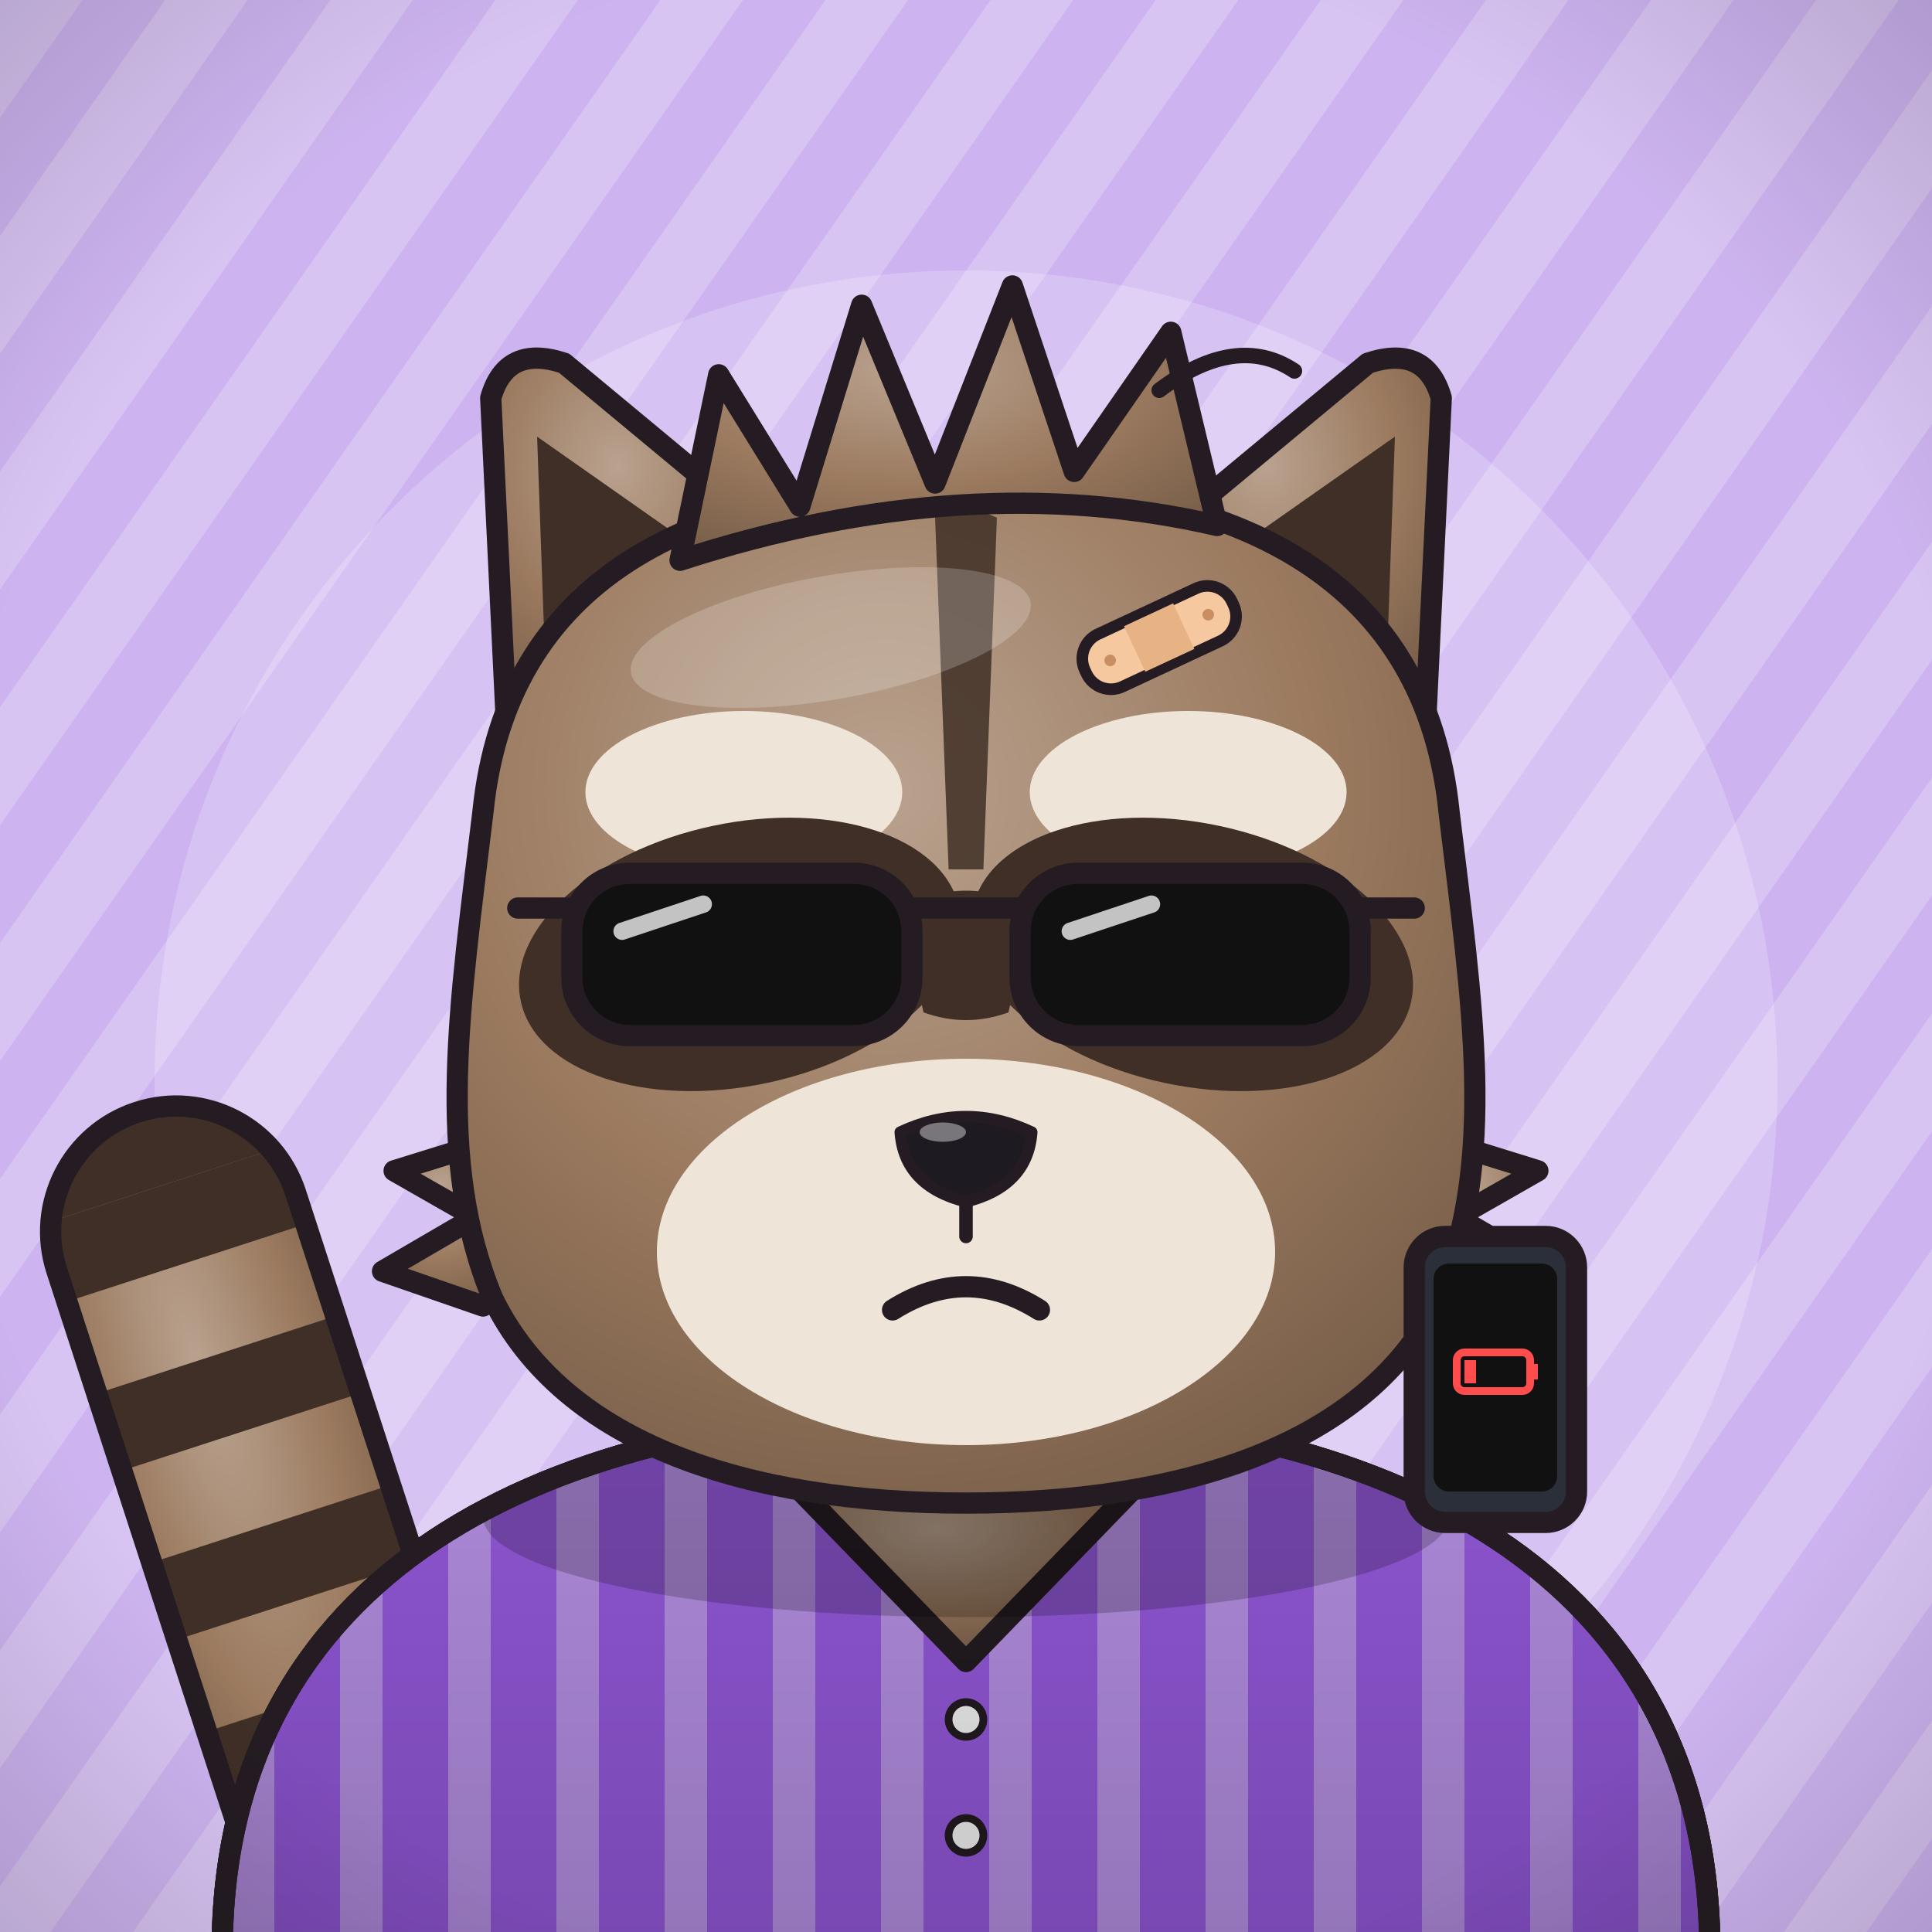
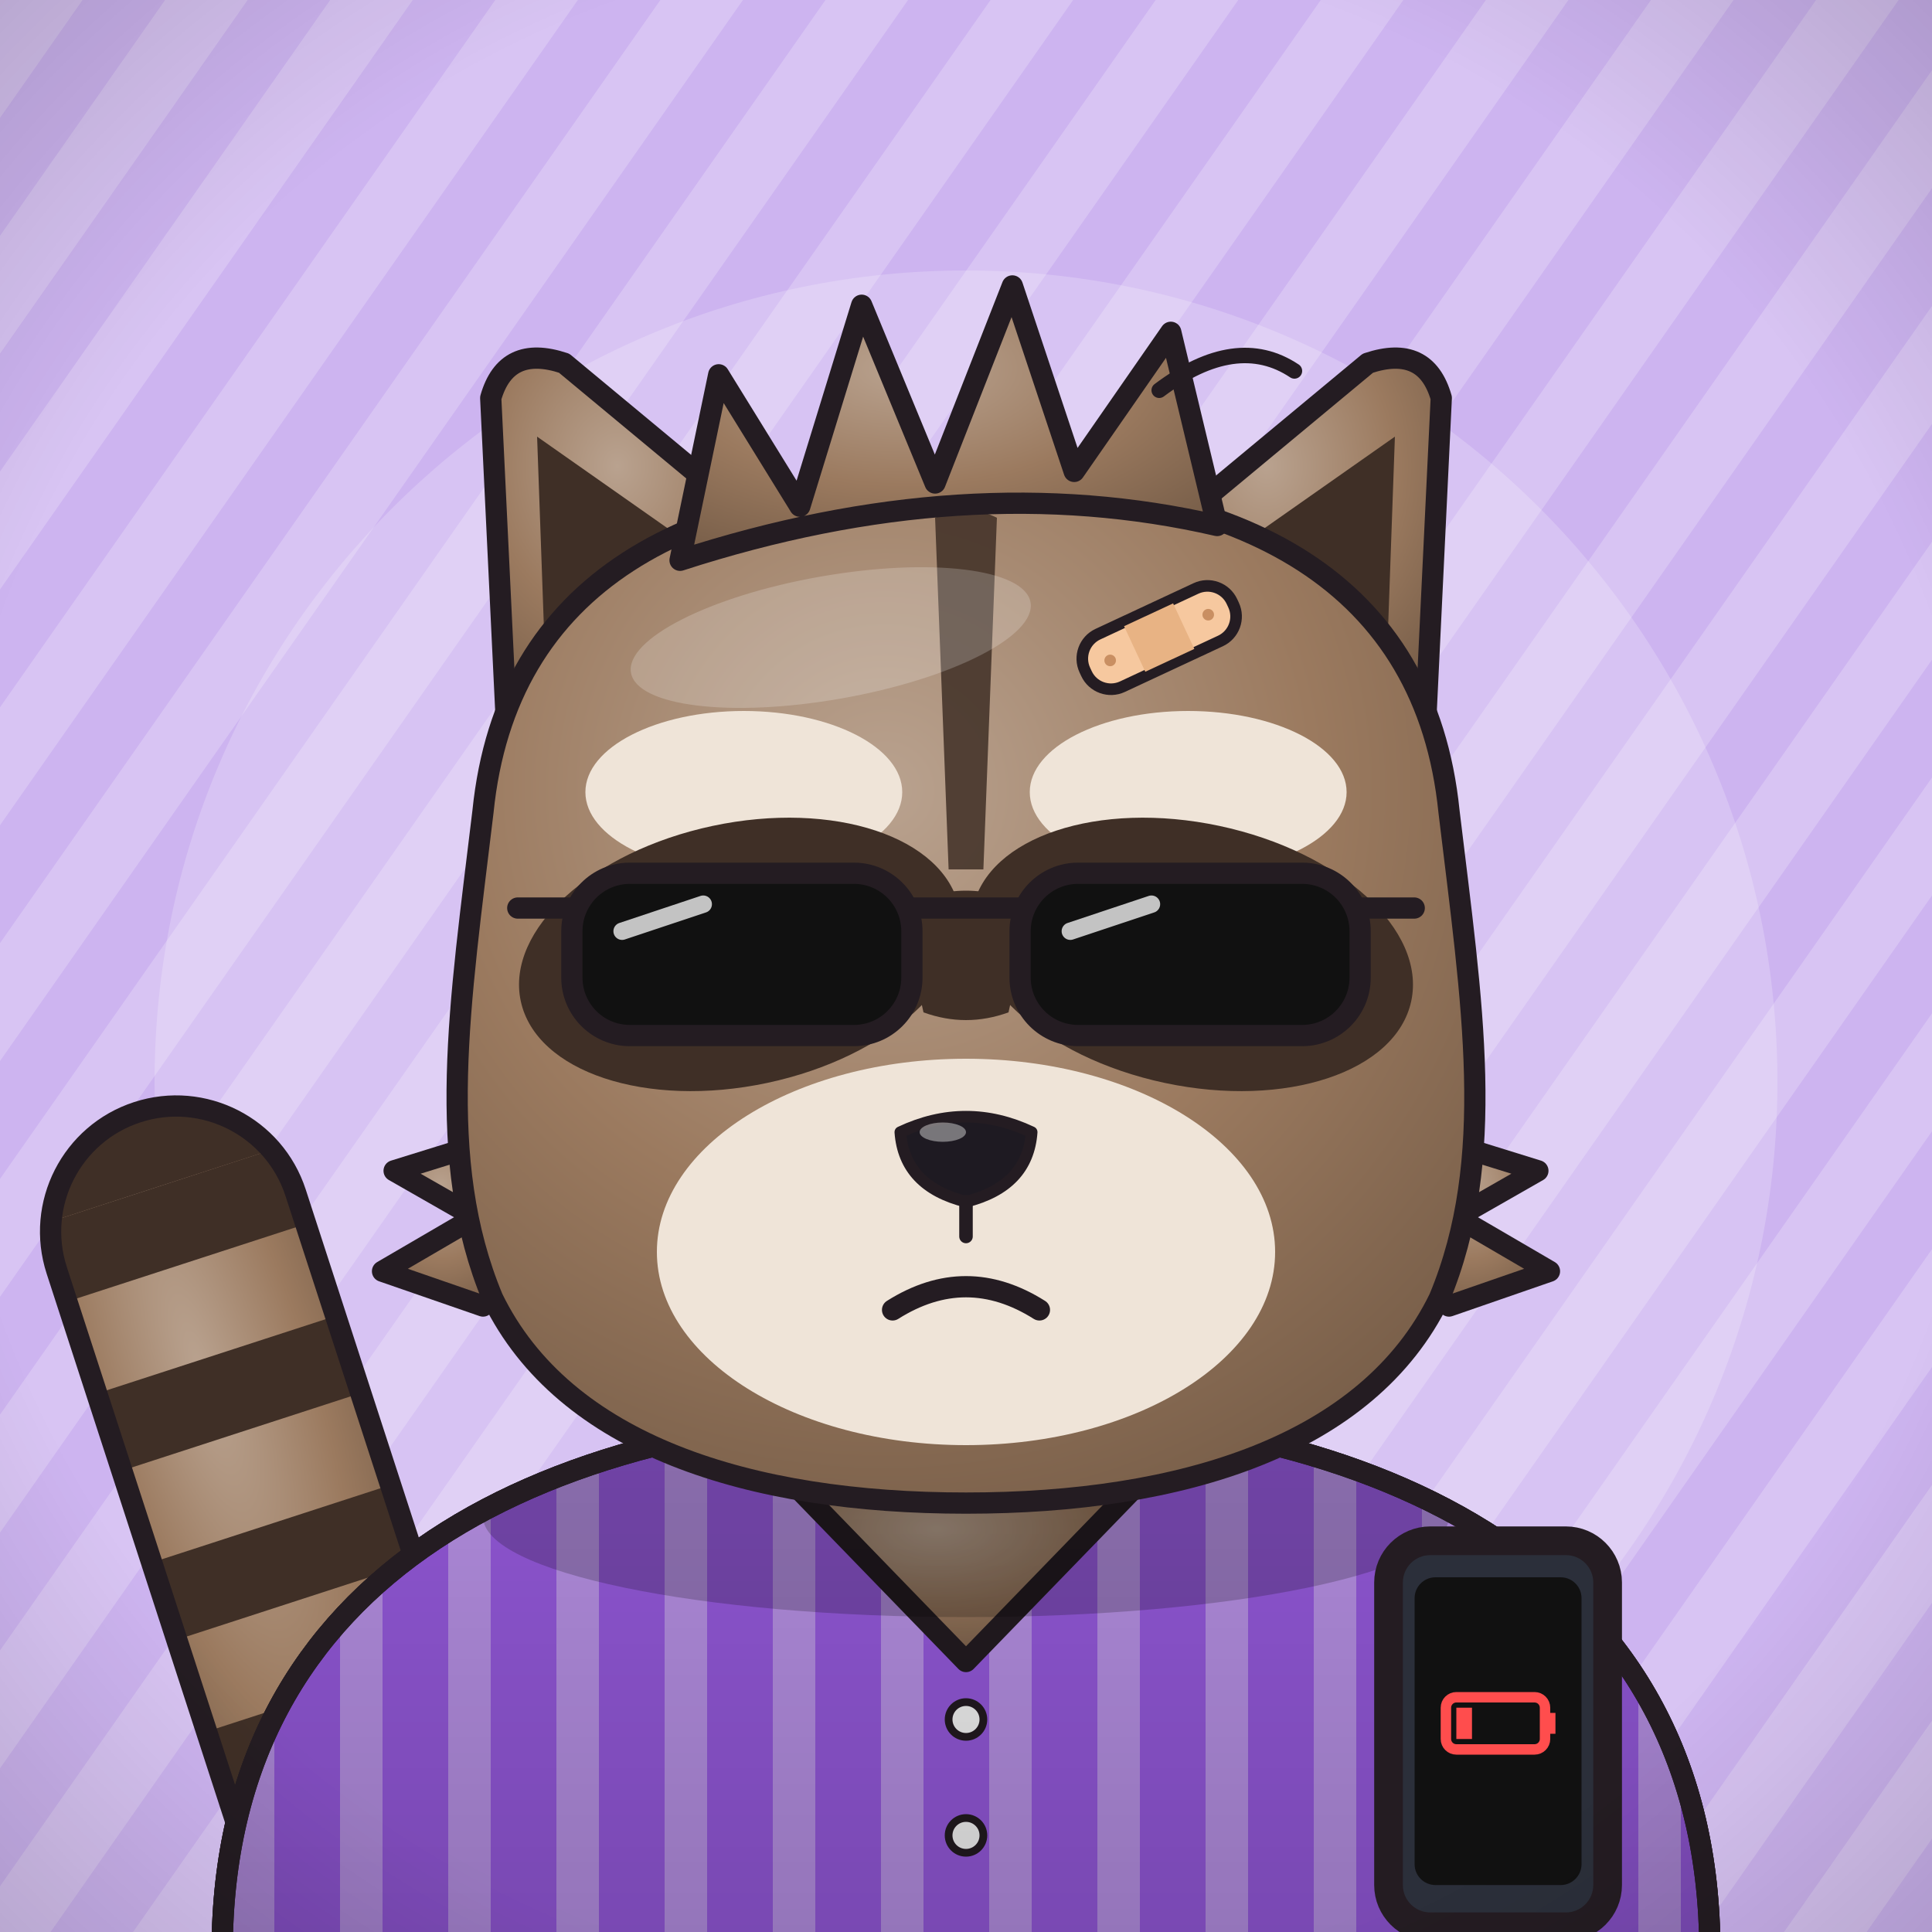
<svg xmlns="http://www.w3.org/2000/svg" viewBox="0 0 1000 1000" width="1000" height="1000">
  <defs>
    <clipPath id="bodyclip">
      <path d="M115 1010 C115 815 280 730 500 730 C720 730 885 815 885 1010 Z" />
    </clipPath>
    <radialGradient id="fs" cx=".42" cy=".3" r=".85">
      <stop offset="0" stop-color="#b9a28f" />
      <stop offset=".5" stop-color="#9b7a5f" />
      <stop offset="1" stop-color="#705844" />
    </radialGradient>
    <linearGradient id="bodyshade" x1="0" y1="0" x2="0" y2="1">
      <stop offset=".55" stop-color="#000" stop-opacity="0" />
      <stop offset="1" stop-color="#000" stop-opacity=".22" />
    </linearGradient>
    <clipPath id="eye0">
      <ellipse cx="390" cy="492" rx="37" ry="33" />
    </clipPath>
    <clipPath id="eye1">
      <ellipse cx="610" cy="492" rx="37" ry="33" />
    </clipPath>
    <clipPath id="tailclip">
      <rect x="105" y="560" width="130" height="460" rx="65" />
    </clipPath>
    <pattern id="pat" width="70" height="70" patternUnits="userSpaceOnUse" patternTransform="rotate(35)">
      <rect width="35" height="70" fill="#fff" />
    </pattern>
    <radialGradient id="vig" r=".75">
      <stop offset=".7" stop-color="#000" stop-opacity="0" />
      <stop offset="1" stop-color="#000" stop-opacity=".18" />
    </radialGradient>
  </defs>
  <rect width="1000" height="1000" fill="#cdb4f0" />
  <rect width="1000" height="1000" fill="url(#pat)" opacity=".22" />
  <circle cx="500" cy="560" r="420" fill="#fff" opacity=".2" />
  <g transform="rotate(-18 170 880)">
    <rect x="105" y="560" width="130" height="460" rx="65" fill="url(#fs)" />
    <g clip-path="url(#tailclip)">
      <rect x="95" y="600" width="150" height="42" fill="#3f2f26" />
      <rect x="95" y="692" width="150" height="42" fill="#3f2f26" />
      <rect x="95" y="784" width="150" height="42" fill="#3f2f26" />
      <rect x="95" y="876" width="150" height="42" fill="#3f2f26" />
      <rect x="95" y="968" width="150" height="42" fill="#3f2f26" />
      <rect x="95" y="550" width="150" height="50" fill="#3f2f26" />
    </g>
    <rect x="105" y="560" width="130" height="460" rx="65" fill="none" stroke="#241c22" stroke-width="11" stroke-linejoin="round" stroke-linecap="round" />
  </g>
  <path d="M115 1010 C115 815 280 730 500 730 C720 730 885 815 885 1010 Z" fill="url(#fs)" stroke="#241c22" stroke-width="11" stroke-linejoin="round" stroke-linecap="round" />
  <g clip-path="url(#bodyclip)">
    <ellipse cx="500" cy="985" rx="230" ry="165" fill="#efe4d8" opacity=".75" />
  </g>
  <g clip-path="url(#bodyclip)">
    <rect width="1000" height="1000" fill="#9b5de5" />
    <rect x="120" y="700" width="22" height="330" fill="#fff" opacity=".35" />
    <rect x="176" y="700" width="22" height="330" fill="#fff" opacity=".35" />
    <rect x="232" y="700" width="22" height="330" fill="#fff" opacity=".35" />
    <rect x="288" y="700" width="22" height="330" fill="#fff" opacity=".35" />
    <rect x="344" y="700" width="22" height="330" fill="#fff" opacity=".35" />
    <rect x="400" y="700" width="22" height="330" fill="#fff" opacity=".35" />
    <rect x="456" y="700" width="22" height="330" fill="#fff" opacity=".35" />
    <rect x="512" y="700" width="22" height="330" fill="#fff" opacity=".35" />
    <rect x="568" y="700" width="22" height="330" fill="#fff" opacity=".35" />
    <rect x="624" y="700" width="22" height="330" fill="#fff" opacity=".35" />
    <rect x="680" y="700" width="22" height="330" fill="#fff" opacity=".35" />
    <rect x="736" y="700" width="22" height="330" fill="#fff" opacity=".35" />
    <rect x="792" y="700" width="22" height="330" fill="#fff" opacity=".35" />
    <rect x="848" y="700" width="22" height="330" fill="#fff" opacity=".35" />
  </g>
  <path d="M115 1010 C115 815 280 730 500 730 C720 730 885 815 885 1010 Z" fill="none" stroke="#241c22" stroke-width="11" stroke-linejoin="round" stroke-linecap="round" />
  <path d="M405 762 L500 860 L595 762" fill="url(#fs)" stroke="#241c22" stroke-width="11" stroke-linejoin="round" stroke-linecap="round" />
  <circle cx="500" cy="890" r="9" fill="#fff" stroke="#241c22" stroke-width="4" stroke-linejoin="round" stroke-linecap="round" />
  <circle cx="500" cy="950" r="9" fill="#fff" stroke="#241c22" stroke-width="4" stroke-linejoin="round" stroke-linecap="round" />
  <g clip-path="url(#bodyclip)">
    <rect width="1000" height="1000" fill="url(#bodyshade)" />
    <ellipse cx="500" cy="785" rx="250" ry="52" fill="#000" opacity=".2" />
  </g>
  <path d="M115 1010 C115 815 280 730 500 730 C720 730 885 815 885 1010 Z" fill="none" stroke="#241c22" stroke-width="11" stroke-linejoin="round" stroke-linecap="round" />
  <path d="M262 372 L254 206 Q262 178 292 188 L410 286 Z" fill="url(#fs)" stroke="#241c22" stroke-width="11" stroke-linejoin="round" stroke-linecap="round" />
  <path d="M738 372 L746 206 Q738 178 708 188 L590 286 Z" fill="url(#fs)" stroke="#241c22" stroke-width="11" stroke-linejoin="round" stroke-linecap="round" />
  <path d="M282 338 L278 226 L372 292 Z" fill="#3f2f26" />
  <path d="M718 338 L722 226 L628 292 Z" fill="#3f2f26" />
  <path d="M262 588 L204 606 L246 630 L198 658 L250 676 L270 652 Z" fill="url(#fs)" stroke="#241c22" stroke-width="11" stroke-linejoin="round" stroke-linecap="round" />
  <path d="M738 588 L796 606 L754 630 L802 658 L750 676 L730 652 Z" fill="url(#fs)" stroke="#241c22" stroke-width="11" stroke-linejoin="round" stroke-linecap="round" />
  <path d="M500 250 C645 250 738 302 750 420 C762 520 775 600 745 672 C708 748 612 778 500 778 C388 778 292 748 255 672 C225 600 238 520 250 420 C262 302 355 250 500 250 Z" fill="url(#fs)" stroke="#241c22" stroke-width="11" stroke-linejoin="round" stroke-linecap="round" />
  <ellipse cx="385" cy="410" rx="82" ry="42" fill="#efe4d8" />
  <ellipse cx="615" cy="410" rx="82" ry="42" fill="#efe4d8" />
  <ellipse cx="500" cy="648" rx="160" ry="100" fill="#efe4d8" />
  <path d="M484 268 Q500 260 516 268 L509 450 L491 450 Z" fill="#3f2f26" opacity=".85" />
  <ellipse cx="383" cy="494" rx="116" ry="68" transform="rotate(-12 383 494)" fill="#3f2f26" />
  <ellipse cx="617" cy="494" rx="116" ry="68" transform="rotate(12 617 494)" fill="#3f2f26" />
  <path d="M466 470 Q500 452 534 470 L522 524 Q500 532 478 524 Z" fill="#3f2f26" />
  <ellipse cx="430" cy="330" rx="105" ry="32" fill="#fff" opacity=".2" transform="rotate(-10 430 330)" />
  <path d="M466 586 Q500 570 534 586 Q532 614 500 622 Q468 614 466 586 Z" fill="#1e1a22" stroke="#241c22" stroke-width="6" stroke-linejoin="round" stroke-linecap="round" />
  <ellipse cx="488" cy="586" rx="12" ry="5" fill="#fff" opacity=".4" />
  <path d="M500 622 L500 640" stroke="#241c22" stroke-width="7" stroke-linejoin="round" stroke-linecap="round" />
  <g transform="rotate(-25 600 330)">
    <rect x="558" y="315" width="84" height="30" rx="14" fill="#f6c89f" stroke="#241c22" stroke-width="6" stroke-linejoin="round" stroke-linecap="round" />
    <rect x="586" y="317" width="28" height="26" fill="#e8b384" />
    <circle cx="572" cy="330" r="3" fill="#c98f62" />
    <circle cx="628" cy="330" r="3" fill="#c98f62" />
  </g>
  <path d="M462 678 Q500 654 538 678" fill="none" stroke="#241c22" stroke-width="11" stroke-linejoin="round" stroke-linecap="round" />
  <path d="M268 470 L732 470" stroke="#241c22" stroke-width="11" stroke-linejoin="round" stroke-linecap="round" />
  <rect x="296" y="452" width="176" height="84" rx="30" fill="#111" stroke="#241c22" stroke-width="11" stroke-linejoin="round" stroke-linecap="round" />
  <rect x="528" y="452" width="176" height="84" rx="30" fill="#111" stroke="#241c22" stroke-width="11" stroke-linejoin="round" stroke-linecap="round" />
  <path d="M322 482 L364 468 M554 482 L596 468" stroke="#fff" stroke-width="9" stroke-linecap="round" opacity=".75" />
  <g transform="translate(0 -28)">
    <path d="M352 318 L372 222 L414 290 L446 186 L484 278 L524 176 L556 272 L606 200 L630 300 Q500 270 352 318 Z" fill="url(#fs)" stroke="#241c22" stroke-width="11" stroke-linejoin="round" stroke-linecap="round" />
    <path d="M600 230 q40 -30 70 -10" fill="none" stroke="#241c22" stroke-width="8" stroke-linejoin="round" stroke-linecap="round" />
  </g>
-   <rect x="732" y="640" width="84" height="148" rx="16" fill="#2b2f3a" stroke="#241c22" stroke-width="11" stroke-linejoin="round" stroke-linecap="round" />
-   <rect x="742" y="654" width="64" height="118" rx="8" fill="#111" />
-   <rect x="754" y="700" width="38" height="20" rx="4" fill="none" stroke="#ff4d4d" stroke-width="4" />
-   <rect x="758" y="704" width="6" height="12" fill="#ff4d4d" />
-   <rect x="792" y="706" width="4" height="8" fill="#ff4d4d" />
+   <g transform="translate(770 1000) scale(1.35) translate(-770 -1000)">
+     <rect x="732" y="850" width="84" height="148" rx="16" fill="#2b2f3a" stroke="#241c22" stroke-width="11" stroke-linejoin="round" stroke-linecap="round" />
+     <rect x="742" y="864" width="64" height="118" rx="8" fill="#111" />
+     <rect x="754" y="910" width="38" height="20" rx="4" fill="none" stroke="#ff4d4d" stroke-width="4" />
+     <rect x="758" y="914" width="6" height="12" fill="#ff4d4d" />
+     <rect x="792" y="916" width="4" height="8" fill="#ff4d4d" />
+   </g>
  <rect width="1000" height="1000" fill="url(#vig)" />
</svg>
